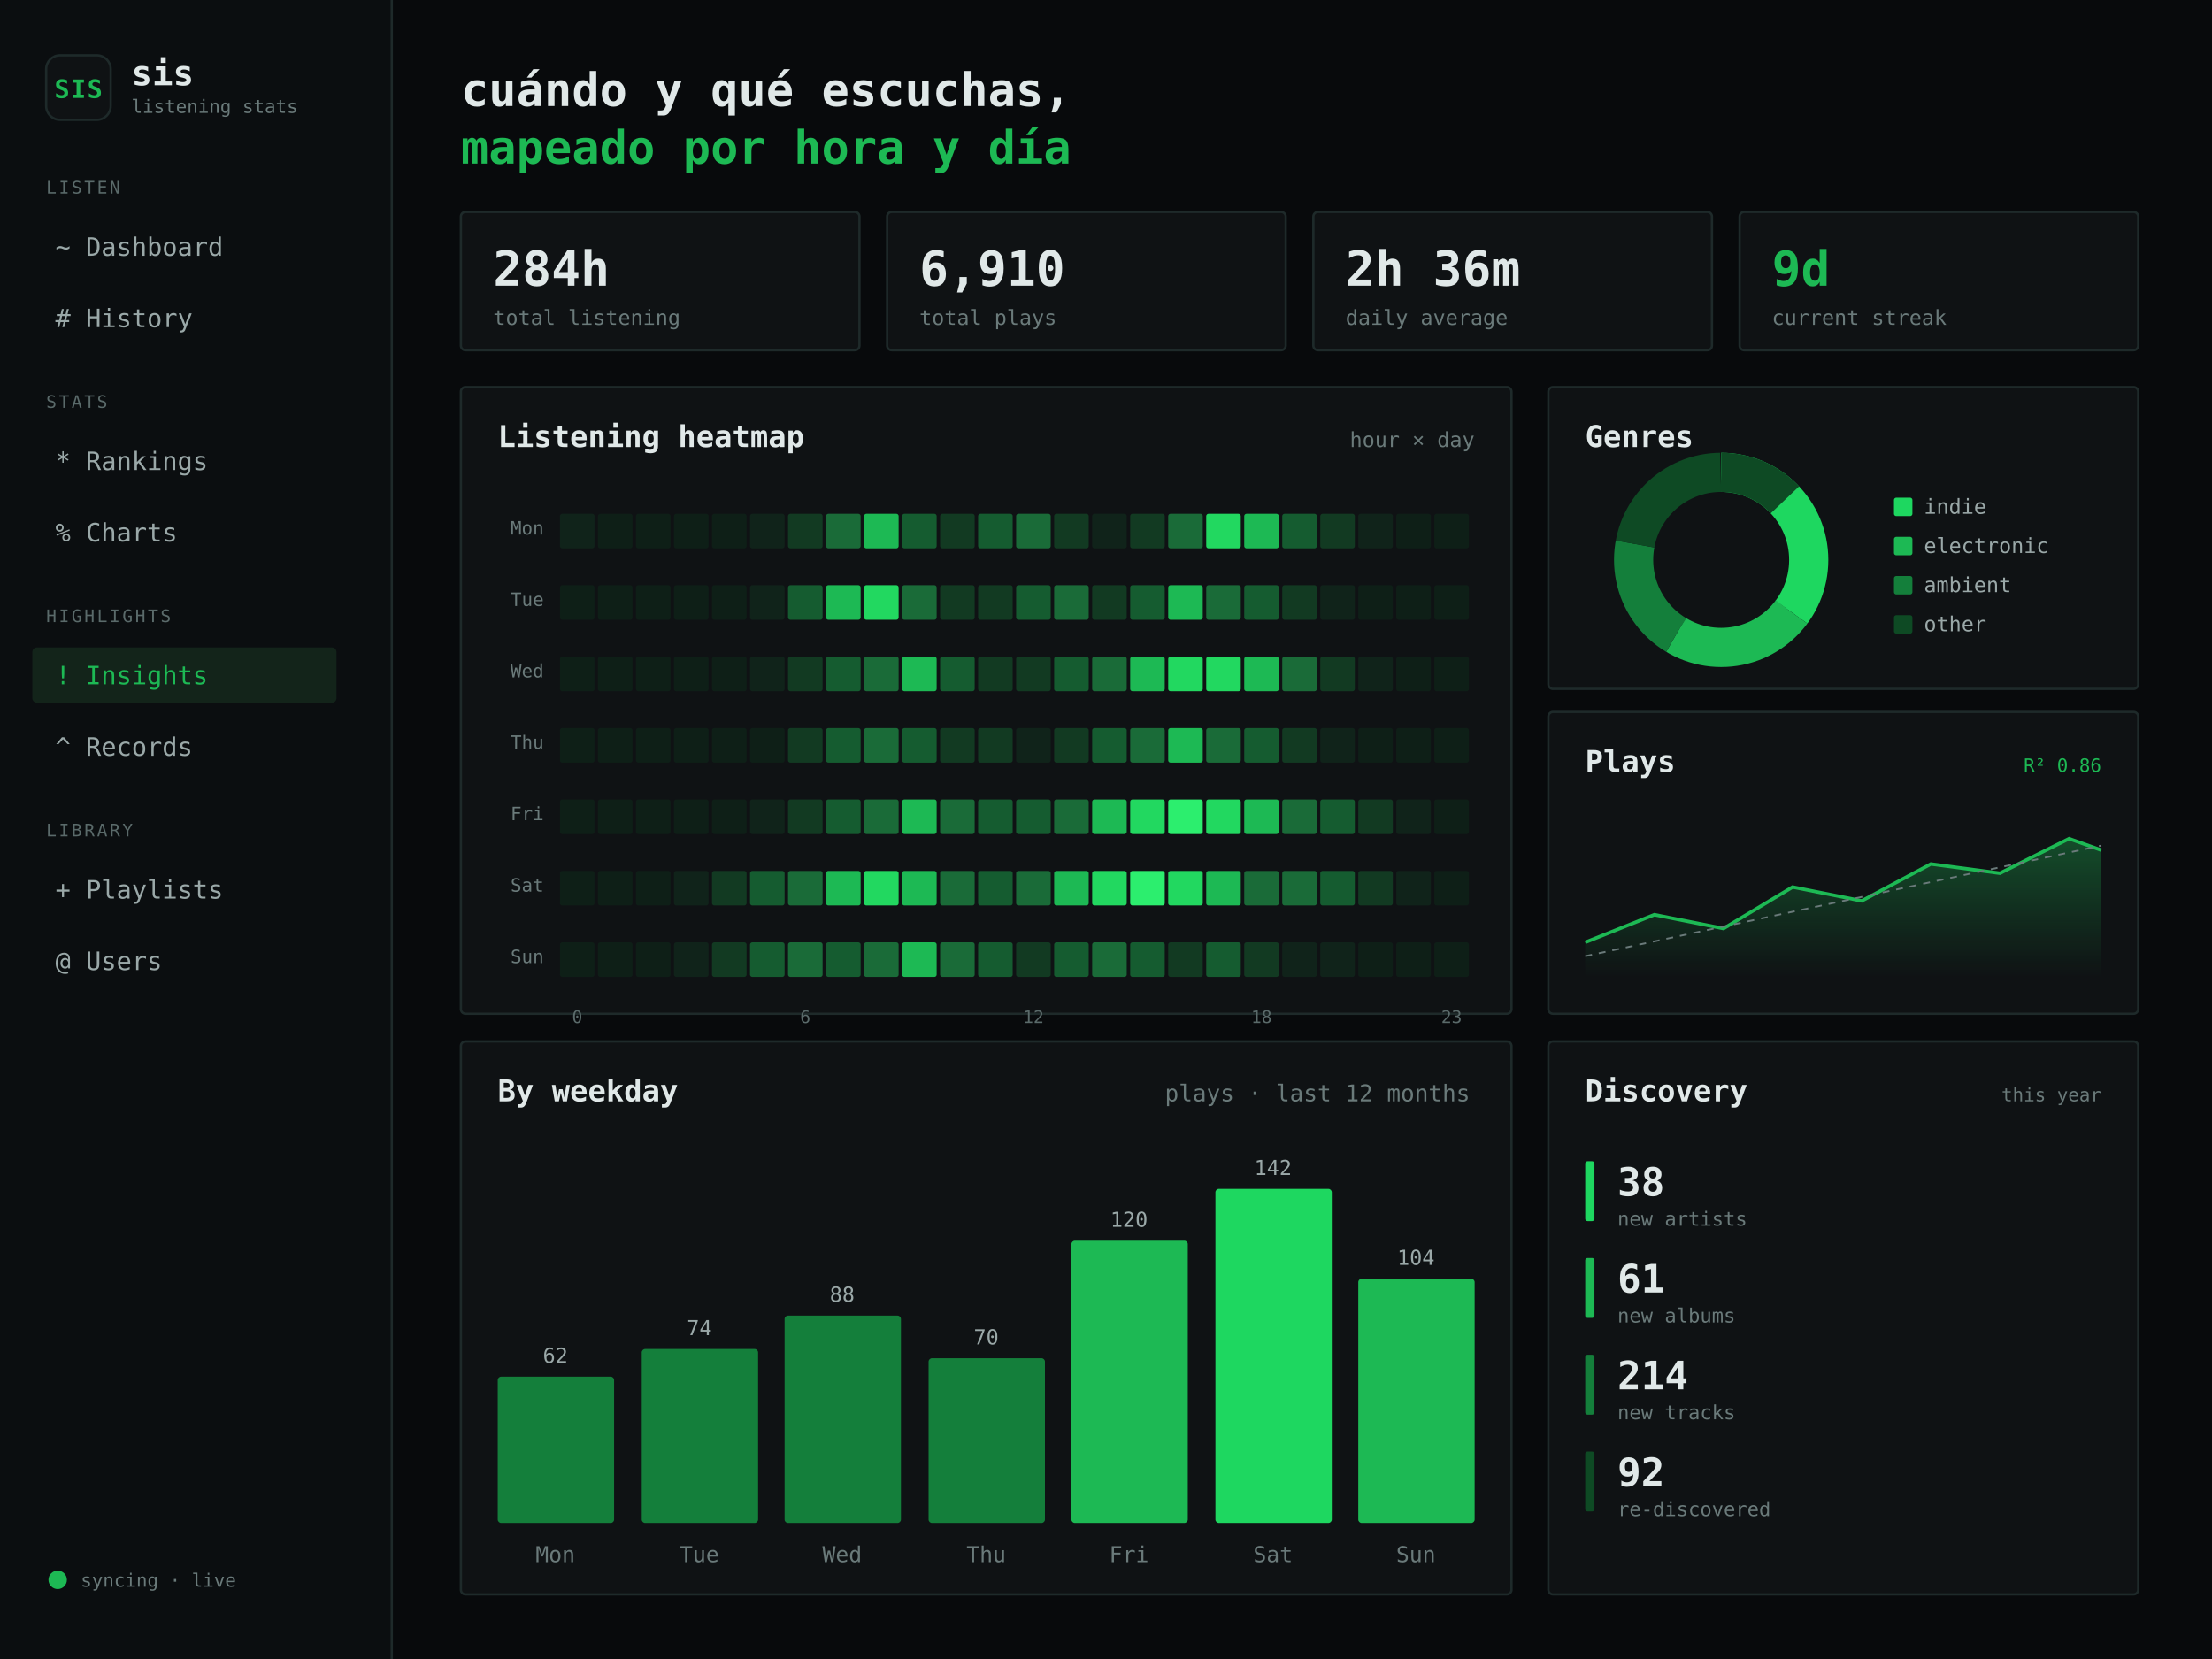
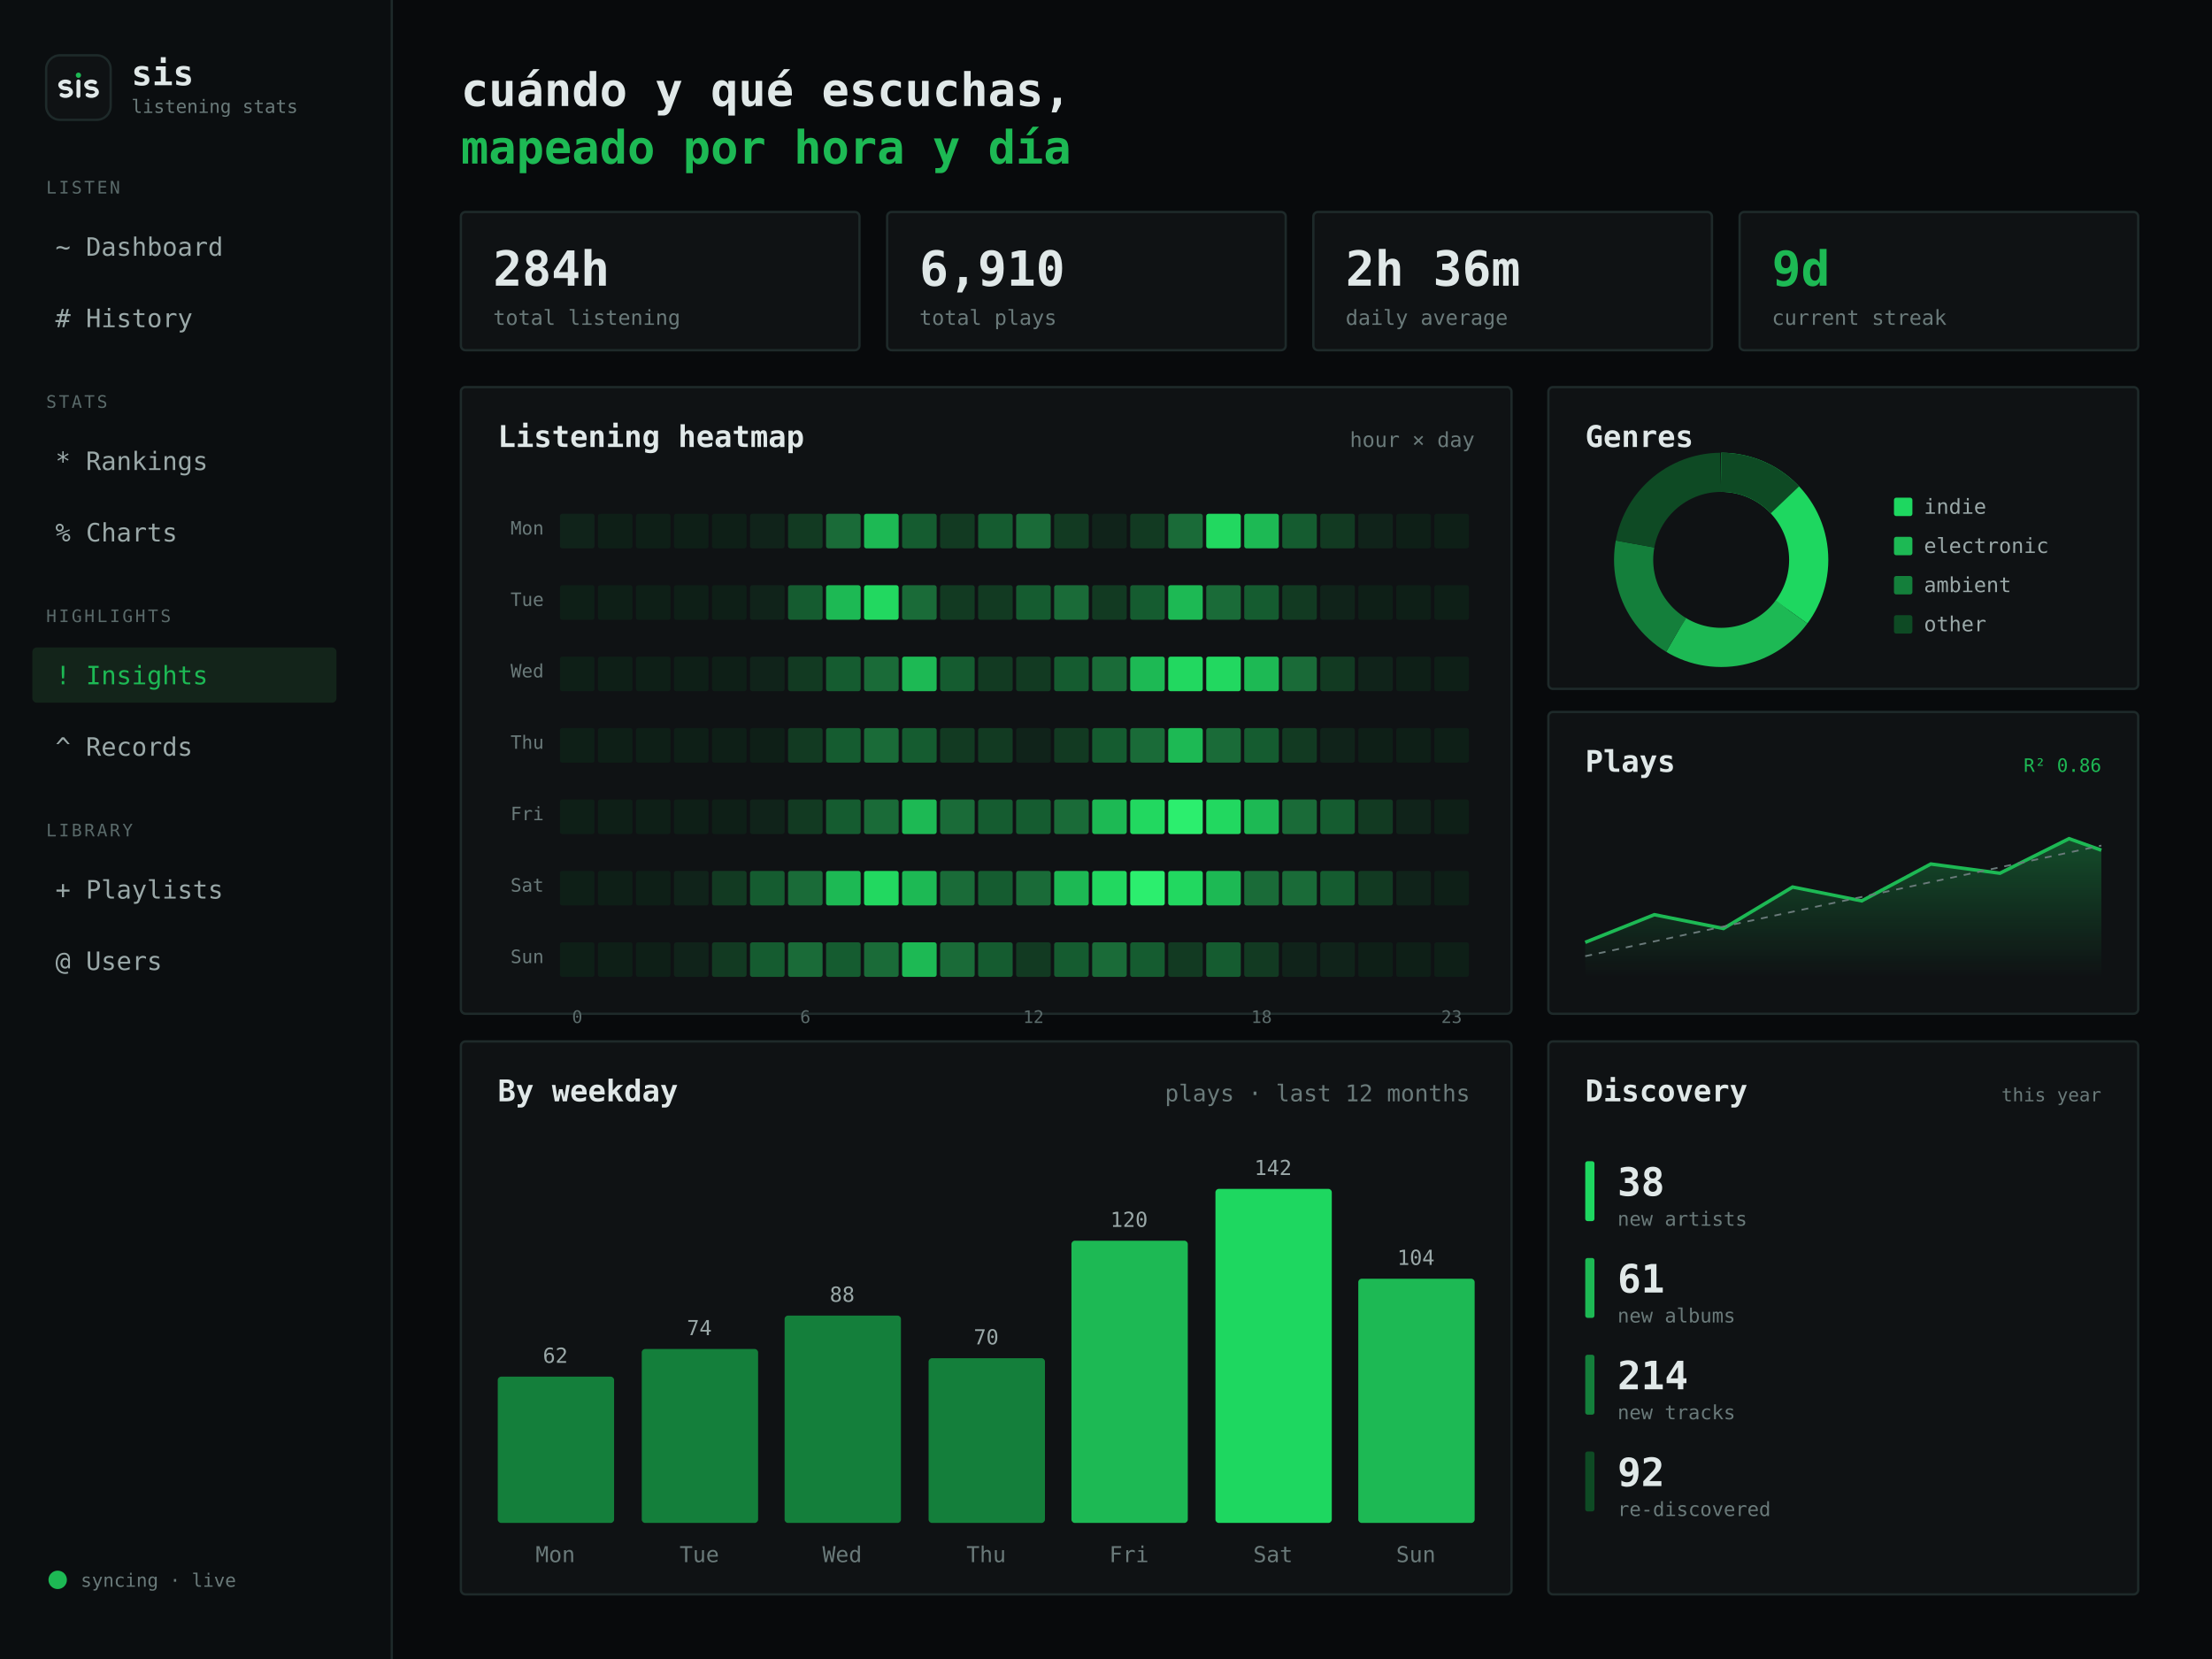
<svg xmlns="http://www.w3.org/2000/svg" width="2732" height="2048" viewBox="0 0 1920 1439.4" font-family="DejaVu Sans Mono, monospace">
  <rect x="-8" y="-8" width="1936" height="1455.4" fill="#080a0c" />
  <rect x="-8" y="-8" width="348" height="1455.4" fill="#0b0e10" />
  <line x1="340" y1="-8" x2="340" y2="1447.4" stroke="#1e2a2a" stroke-width="2" />
  <g transform="translate(40,48)">
    <rect x="0" y="0" width="56" height="56" rx="12" fill="#0f1214" stroke="#1e2a2a" stroke-width="2" />
-     <text x="28" y="37" font-size="22" font-weight="700" letter-spacing="1" fill="#1db954" text-anchor="middle">SIS</text>
+     <g transform="translate(10.21 15) scale(0.2421) translate(0 -16.12)">
+       <path d="M40.06 51.43A18.8 12.22 0 1 0 27 72.44A20 13.78 0 1 1 13.11 96.13M73.5 100V48M133.06 51.43A18.8 12.22 0 1 0 120 72.44A20 13.78 0 1 1 106.11 96.13" fill="none" stroke="#e0e8e8" stroke-width="14" stroke-linecap="round" stroke-linejoin="round" />
+       <circle cx="73.5" cy="25.62" r="9.5" fill="#1db954" />
+     </g>
    <text x="74" y="26" font-size="30" font-weight="700" fill="#e0e8e8">sis</text>
    <text x="74" y="50" font-size="16" fill="#6a7a7a">listening stats</text>
  </g>
  <g transform="translate(40,168)" font-size="22">
    <text x="0" y="0" font-size="15" fill="#5a6a6a" letter-spacing="2">LISTEN</text>
    <text x="8" y="54" fill="#9aa8a8">~  Dashboard</text>
    <text x="8" y="116" fill="#9aa8a8">#  History</text>
    <text x="0" y="186" font-size="15" fill="#5a6a6a" letter-spacing="2">STATS</text>
    <text x="8" y="240" fill="#9aa8a8">*  Rankings</text>
    <text x="8" y="302" fill="#9aa8a8">%  Charts</text>
    <text x="0" y="372" font-size="15" fill="#5a6a6a" letter-spacing="2">HIGHLIGHTS</text>
    <rect x="-12" y="394" width="264" height="48" rx="4" fill="#13241a" />
    <text x="8" y="426" fill="#1db954">!  Insights</text>
    <text x="8" y="488" fill="#9aa8a8">^  Records</text>
    <text x="0" y="558" font-size="15" fill="#5a6a6a" letter-spacing="2">LIBRARY</text>
    <text x="8" y="612" fill="#9aa8a8">+  Playlists</text>
    <text x="8" y="674" fill="#9aa8a8">@  Users</text>
  </g>
  <g transform="translate(40,1379.4)">
    <circle cx="10" cy="-8" r="8" fill="#1db954" />
    <text x="30" y="-2" font-size="16" fill="#6a7a7a">syncing · live</text>
  </g>
  <g transform="translate(400,56)">
    <text x="0" y="36" font-size="40" font-weight="700" fill="#e0e8e8">cuándo y qué escuchas,</text>
    <text x="0" y="86" font-size="40" font-weight="700" fill="#1db954">mapeado por hora y día</text>
    <g transform="translate(0,128)">
      <g>
        <rect width="346" height="120" rx="4" fill="#0f1214" stroke="#1e2a2a" stroke-width="2" />
        <text x="28" y="64" font-size="42" font-weight="700" fill="#e0e8e8">284h</text>
        <text x="28" y="98" font-size="18" fill="#6a7a7a">total listening</text>
      </g>
      <g transform="translate(370,0)">
        <rect width="346" height="120" rx="4" fill="#0f1214" stroke="#1e2a2a" stroke-width="2" />
        <text x="28" y="64" font-size="42" font-weight="700" fill="#e0e8e8">6,910</text>
        <text x="28" y="98" font-size="18" fill="#6a7a7a">total plays</text>
      </g>
      <g transform="translate(740,0)">
        <rect width="346" height="120" rx="4" fill="#0f1214" stroke="#1e2a2a" stroke-width="2" />
        <text x="28" y="64" font-size="42" font-weight="700" fill="#e0e8e8">2h 36m</text>
        <text x="28" y="98" font-size="18" fill="#6a7a7a">daily average</text>
      </g>
      <g transform="translate(1110,0)">
        <rect width="346" height="120" rx="4" fill="#0f1214" stroke="#1e2a2a" stroke-width="2" />
        <text x="28" y="64" font-size="42" font-weight="700" fill="#1db954">9d</text>
        <text x="28" y="98" font-size="18" fill="#6a7a7a">current streak</text>
      </g>
    </g>
    <g transform="translate(0,280)">
      <rect width="912" height="544" rx="4" fill="#0f1214" stroke="#1e2a2a" stroke-width="2" />
      <text x="32" y="52" font-size="26" font-weight="700" fill="#e0e8e8">Listening heatmap</text>
      <text x="880" y="52" font-size="18" fill="#6a7a7a" text-anchor="end">hour × day</text>
      <g transform="translate(86,86)">
        <g font-size="16" fill="#6a7a7a" text-anchor="end">
          <text x="-14" y="42">Mon</text>
          <text x="-14" y="104">Tue</text>
          <text x="-14" y="166">Wed</text>
          <text x="-14" y="228">Thu</text>
          <text x="-14" y="290">Fri</text>
          <text x="-14" y="352">Sat</text>
          <text x="-14" y="414">Sun</text>
        </g>
        <g transform="translate(0,24)">
          <rect width="30" height="30" rx="2" fill="#10231a" />
          <rect x="33" width="30" height="30" rx="2" fill="#0e1f17" />
          <rect x="66" width="30" height="30" rx="2" fill="#0e1f17" />
          <rect x="99" width="30" height="30" rx="2" fill="#0e1f17" />
          <rect x="132" width="30" height="30" rx="2" fill="#0e1f17" />
          <rect x="165" width="30" height="30" rx="2" fill="#10231a" />
          <rect x="198" width="30" height="30" rx="2" fill="#123a22" />
          <rect x="231" width="30" height="30" rx="2" fill="#1a6b38" />
          <rect x="264" width="30" height="30" rx="2" fill="#1db954" />
          <rect x="297" width="30" height="30" rx="2" fill="#155c30" />
          <rect x="330" width="30" height="30" rx="2" fill="#123a22" />
          <rect x="363" width="30" height="30" rx="2" fill="#155c30" />
          <rect x="396" width="30" height="30" rx="2" fill="#1a6b38" />
          <rect x="429" width="30" height="30" rx="2" fill="#123a22" />
          <rect x="462" width="30" height="30" rx="2" fill="#10231a" />
          <rect x="495" width="30" height="30" rx="2" fill="#123a22" />
          <rect x="528" width="30" height="30" rx="2" fill="#1a6b38" />
          <rect x="561" width="30" height="30" rx="2" fill="#22d860" />
          <rect x="594" width="30" height="30" rx="2" fill="#1db954" />
          <rect x="627" width="30" height="30" rx="2" fill="#155c30" />
          <rect x="660" width="30" height="30" rx="2" fill="#123a22" />
          <rect x="693" width="30" height="30" rx="2" fill="#10231a" />
          <rect x="726" width="30" height="30" rx="2" fill="#0e1f17" />
          <rect x="759" width="30" height="30" rx="2" fill="#0e1f17" />
        </g>
        <g transform="translate(0,86)">
          <rect width="30" height="30" rx="2" fill="#0e1f17" />
          <rect x="33" width="30" height="30" rx="2" fill="#0e1f17" />
          <rect x="66" width="30" height="30" rx="2" fill="#0e1f17" />
          <rect x="99" width="30" height="30" rx="2" fill="#0e1f17" />
          <rect x="132" width="30" height="30" rx="2" fill="#0e1f17" />
          <rect x="165" width="30" height="30" rx="2" fill="#10231a" />
          <rect x="198" width="30" height="30" rx="2" fill="#155c30" />
          <rect x="231" width="30" height="30" rx="2" fill="#1db954" />
          <rect x="264" width="30" height="30" rx="2" fill="#22d860" />
          <rect x="297" width="30" height="30" rx="2" fill="#1a6b38" />
          <rect x="330" width="30" height="30" rx="2" fill="#123a22" />
          <rect x="363" width="30" height="30" rx="2" fill="#123a22" />
          <rect x="396" width="30" height="30" rx="2" fill="#155c30" />
          <rect x="429" width="30" height="30" rx="2" fill="#1a6b38" />
          <rect x="462" width="30" height="30" rx="2" fill="#123a22" />
          <rect x="495" width="30" height="30" rx="2" fill="#155c30" />
          <rect x="528" width="30" height="30" rx="2" fill="#1db954" />
          <rect x="561" width="30" height="30" rx="2" fill="#1a6b38" />
          <rect x="594" width="30" height="30" rx="2" fill="#155c30" />
          <rect x="627" width="30" height="30" rx="2" fill="#123a22" />
          <rect x="660" width="30" height="30" rx="2" fill="#10231a" />
          <rect x="693" width="30" height="30" rx="2" fill="#0e1f17" />
          <rect x="726" width="30" height="30" rx="2" fill="#0e1f17" />
          <rect x="759" width="30" height="30" rx="2" fill="#0e1f17" />
        </g>
        <g transform="translate(0,148)">
          <rect width="30" height="30" rx="2" fill="#0e1f17" />
          <rect x="33" width="30" height="30" rx="2" fill="#0e1f17" />
          <rect x="66" width="30" height="30" rx="2" fill="#0e1f17" />
          <rect x="99" width="30" height="30" rx="2" fill="#0e1f17" />
          <rect x="132" width="30" height="30" rx="2" fill="#0e1f17" />
          <rect x="165" width="30" height="30" rx="2" fill="#10231a" />
          <rect x="198" width="30" height="30" rx="2" fill="#123a22" />
          <rect x="231" width="30" height="30" rx="2" fill="#155c30" />
          <rect x="264" width="30" height="30" rx="2" fill="#1a6b38" />
          <rect x="297" width="30" height="30" rx="2" fill="#1db954" />
          <rect x="330" width="30" height="30" rx="2" fill="#155c30" />
          <rect x="363" width="30" height="30" rx="2" fill="#123a22" />
          <rect x="396" width="30" height="30" rx="2" fill="#123a22" />
          <rect x="429" width="30" height="30" rx="2" fill="#155c30" />
          <rect x="462" width="30" height="30" rx="2" fill="#1a6b38" />
          <rect x="495" width="30" height="30" rx="2" fill="#1db954" />
          <rect x="528" width="30" height="30" rx="2" fill="#22d860" />
          <rect x="561" width="30" height="30" rx="2" fill="#22d860" />
          <rect x="594" width="30" height="30" rx="2" fill="#1db954" />
          <rect x="627" width="30" height="30" rx="2" fill="#1a6b38" />
          <rect x="660" width="30" height="30" rx="2" fill="#123a22" />
          <rect x="693" width="30" height="30" rx="2" fill="#10231a" />
          <rect x="726" width="30" height="30" rx="2" fill="#0e1f17" />
          <rect x="759" width="30" height="30" rx="2" fill="#0e1f17" />
        </g>
        <g transform="translate(0,210)">
          <rect width="30" height="30" rx="2" fill="#0e1f17" />
          <rect x="33" width="30" height="30" rx="2" fill="#0e1f17" />
          <rect x="66" width="30" height="30" rx="2" fill="#0e1f17" />
          <rect x="99" width="30" height="30" rx="2" fill="#0e1f17" />
          <rect x="132" width="30" height="30" rx="2" fill="#0e1f17" />
          <rect x="165" width="30" height="30" rx="2" fill="#0e1f17" />
          <rect x="198" width="30" height="30" rx="2" fill="#123a22" />
          <rect x="231" width="30" height="30" rx="2" fill="#155c30" />
          <rect x="264" width="30" height="30" rx="2" fill="#1a6b38" />
          <rect x="297" width="30" height="30" rx="2" fill="#155c30" />
          <rect x="330" width="30" height="30" rx="2" fill="#123a22" />
          <rect x="363" width="30" height="30" rx="2" fill="#123a22" />
          <rect x="396" width="30" height="30" rx="2" fill="#10231a" />
          <rect x="429" width="30" height="30" rx="2" fill="#123a22" />
          <rect x="462" width="30" height="30" rx="2" fill="#155c30" />
          <rect x="495" width="30" height="30" rx="2" fill="#1a6b38" />
          <rect x="528" width="30" height="30" rx="2" fill="#1db954" />
          <rect x="561" width="30" height="30" rx="2" fill="#1a6b38" />
          <rect x="594" width="30" height="30" rx="2" fill="#155c30" />
          <rect x="627" width="30" height="30" rx="2" fill="#123a22" />
          <rect x="660" width="30" height="30" rx="2" fill="#10231a" />
          <rect x="693" width="30" height="30" rx="2" fill="#0e1f17" />
          <rect x="726" width="30" height="30" rx="2" fill="#0e1f17" />
          <rect x="759" width="30" height="30" rx="2" fill="#0e1f17" />
        </g>
        <g transform="translate(0,272)">
          <rect width="30" height="30" rx="2" fill="#0e1f17" />
          <rect x="33" width="30" height="30" rx="2" fill="#0e1f17" />
          <rect x="66" width="30" height="30" rx="2" fill="#0e1f17" />
          <rect x="99" width="30" height="30" rx="2" fill="#0e1f17" />
          <rect x="132" width="30" height="30" rx="2" fill="#0e1f17" />
          <rect x="165" width="30" height="30" rx="2" fill="#10231a" />
          <rect x="198" width="30" height="30" rx="2" fill="#123a22" />
          <rect x="231" width="30" height="30" rx="2" fill="#155c30" />
          <rect x="264" width="30" height="30" rx="2" fill="#1a6b38" />
          <rect x="297" width="30" height="30" rx="2" fill="#1db954" />
          <rect x="330" width="30" height="30" rx="2" fill="#1a6b38" />
          <rect x="363" width="30" height="30" rx="2" fill="#155c30" />
          <rect x="396" width="30" height="30" rx="2" fill="#155c30" />
          <rect x="429" width="30" height="30" rx="2" fill="#1a6b38" />
          <rect x="462" width="30" height="30" rx="2" fill="#1db954" />
          <rect x="495" width="30" height="30" rx="2" fill="#22d860" />
          <rect x="528" width="30" height="30" rx="2" fill="#2cee6e" />
          <rect x="561" width="30" height="30" rx="2" fill="#22d860" />
          <rect x="594" width="30" height="30" rx="2" fill="#1db954" />
          <rect x="627" width="30" height="30" rx="2" fill="#1a6b38" />
          <rect x="660" width="30" height="30" rx="2" fill="#155c30" />
          <rect x="693" width="30" height="30" rx="2" fill="#123a22" />
          <rect x="726" width="30" height="30" rx="2" fill="#10231a" />
          <rect x="759" width="30" height="30" rx="2" fill="#0e1f17" />
        </g>
        <g transform="translate(0,334)">
          <rect width="30" height="30" rx="2" fill="#0e1f17" />
          <rect x="33" width="30" height="30" rx="2" fill="#0e1f17" />
          <rect x="66" width="30" height="30" rx="2" fill="#0e1f17" />
          <rect x="99" width="30" height="30" rx="2" fill="#10231a" />
          <rect x="132" width="30" height="30" rx="2" fill="#123a22" />
          <rect x="165" width="30" height="30" rx="2" fill="#155c30" />
          <rect x="198" width="30" height="30" rx="2" fill="#1a6b38" />
          <rect x="231" width="30" height="30" rx="2" fill="#1db954" />
          <rect x="264" width="30" height="30" rx="2" fill="#22d860" />
          <rect x="297" width="30" height="30" rx="2" fill="#1db954" />
          <rect x="330" width="30" height="30" rx="2" fill="#1a6b38" />
          <rect x="363" width="30" height="30" rx="2" fill="#155c30" />
          <rect x="396" width="30" height="30" rx="2" fill="#1a6b38" />
          <rect x="429" width="30" height="30" rx="2" fill="#1db954" />
          <rect x="462" width="30" height="30" rx="2" fill="#22d860" />
          <rect x="495" width="30" height="30" rx="2" fill="#2cee6e" />
          <rect x="528" width="30" height="30" rx="2" fill="#22d860" />
          <rect x="561" width="30" height="30" rx="2" fill="#1db954" />
          <rect x="594" width="30" height="30" rx="2" fill="#1a6b38" />
          <rect x="627" width="30" height="30" rx="2" fill="#1a6b38" />
          <rect x="660" width="30" height="30" rx="2" fill="#155c30" />
          <rect x="693" width="30" height="30" rx="2" fill="#123a22" />
          <rect x="726" width="30" height="30" rx="2" fill="#10231a" />
          <rect x="759" width="30" height="30" rx="2" fill="#0e1f17" />
        </g>
        <g transform="translate(0,396)">
          <rect width="30" height="30" rx="2" fill="#0e1f17" />
          <rect x="33" width="30" height="30" rx="2" fill="#0e1f17" />
          <rect x="66" width="30" height="30" rx="2" fill="#0e1f17" />
          <rect x="99" width="30" height="30" rx="2" fill="#10231a" />
          <rect x="132" width="30" height="30" rx="2" fill="#123a22" />
          <rect x="165" width="30" height="30" rx="2" fill="#155c30" />
          <rect x="198" width="30" height="30" rx="2" fill="#1a6b38" />
          <rect x="231" width="30" height="30" rx="2" fill="#155c30" />
          <rect x="264" width="30" height="30" rx="2" fill="#1a6b38" />
          <rect x="297" width="30" height="30" rx="2" fill="#1db954" />
          <rect x="330" width="30" height="30" rx="2" fill="#1a6b38" />
          <rect x="363" width="30" height="30" rx="2" fill="#155c30" />
          <rect x="396" width="30" height="30" rx="2" fill="#123a22" />
          <rect x="429" width="30" height="30" rx="2" fill="#155c30" />
          <rect x="462" width="30" height="30" rx="2" fill="#1a6b38" />
          <rect x="495" width="30" height="30" rx="2" fill="#155c30" />
          <rect x="528" width="30" height="30" rx="2" fill="#123a22" />
          <rect x="561" width="30" height="30" rx="2" fill="#155c30" />
          <rect x="594" width="30" height="30" rx="2" fill="#123a22" />
          <rect x="627" width="30" height="30" rx="2" fill="#10231a" />
          <rect x="660" width="30" height="30" rx="2" fill="#10231a" />
          <rect x="693" width="30" height="30" rx="2" fill="#0e1f17" />
          <rect x="726" width="30" height="30" rx="2" fill="#0e1f17" />
          <rect x="759" width="30" height="30" rx="2" fill="#0e1f17" />
        </g>
        <g font-size="15" fill="#5a6a6a" text-anchor="middle">
          <text x="15" y="466">0</text>
          <text x="213" y="466">6</text>
          <text x="411" y="466">12</text>
          <text x="609" y="466">18</text>
          <text x="774" y="466">23</text>
        </g>
      </g>
    </g>
    <g transform="translate(944,280)">
      <rect width="512" height="262" rx="4" fill="#0f1214" stroke="#1e2a2a" stroke-width="2" />
      <text x="32" y="52" font-size="26" font-weight="700" fill="#e0e8e8">Genres</text>
      <g transform="translate(150,150)">
        <circle r="76" fill="none" stroke="#1ed760" stroke-width="34" stroke-dasharray="168 310" transform="rotate(-90)" />
        <circle r="76" fill="none" stroke="#1db954" stroke-width="34" stroke-dasharray="112 310" stroke-dashoffset="-168" transform="rotate(-90)" />
        <circle r="76" fill="none" stroke="#147f3b" stroke-width="34" stroke-dasharray="92 310" stroke-dashoffset="-280" transform="rotate(-90)" />
        <circle r="76" fill="none" stroke="#0e4a24" stroke-width="34" stroke-dasharray="105 310" stroke-dashoffset="-372" transform="rotate(-90)" />
      </g>
      <g font-size="18" transform="translate(300,96)">
        <rect x="0" y="0" width="16" height="16" rx="2" fill="#1ed760" />
        <text x="26" y="14" fill="#9aa8a8">indie</text>
        <rect x="0" y="34" width="16" height="16" rx="2" fill="#1db954" />
        <text x="26" y="48" fill="#9aa8a8">electronic</text>
        <rect x="0" y="68" width="16" height="16" rx="2" fill="#147f3b" />
        <text x="26" y="82" fill="#9aa8a8">ambient</text>
        <rect x="0" y="102" width="16" height="16" rx="2" fill="#0e4a24" />
        <text x="26" y="116" fill="#9aa8a8">other</text>
      </g>
    </g>
    <g transform="translate(944,562)">
      <rect width="512" height="262" rx="4" fill="#0f1214" stroke="#1e2a2a" stroke-width="2" />
      <text x="32" y="52" font-size="26" font-weight="700" fill="#e0e8e8">Plays</text>
      <text x="480" y="52" font-size="16" fill="#1db954" text-anchor="end">R² 0.86</text>
      <defs>
        <linearGradient id="pf" x1="0" y1="0" x2="0" y2="1">
          <stop offset="0" stop-color="#1db954" stop-opacity="0.35" />
          <stop offset="1" stop-color="#1db954" stop-opacity="0" />
        </linearGradient>
      </defs>
      <g transform="translate(32,80)">
        <path d="M0,120 L60,96 L120,108 L180,72 L240,84 L300,52 L360,60 L420,30 L448,40 L448,150 L0,150 Z" fill="url(#pf)" />
        <path d="M0,120 L60,96 L120,108 L180,72 L240,84 L300,52 L360,60 L420,30 L448,40" fill="none" stroke="#1db954" stroke-width="3" />
        <line x1="0" y1="132" x2="448" y2="36" stroke="#6a7a7a" stroke-width="1.5" stroke-dasharray="6 6" />
      </g>
    </g>
    <g transform="translate(0,848)">
      <rect width="912" height="480" rx="4" fill="#0f1214" stroke="#1e2a2a" stroke-width="2" />
      <text x="32" y="52" font-size="26" font-weight="700" fill="#e0e8e8">By weekday</text>
      <text x="876" y="52" font-size="20" fill="#6a7a7a" text-anchor="end">plays · last 12 months</text>
      <rect x="32" y="291" width="101" height="127" rx="3" fill="#147f3b" />
      <text x="82" y="452" font-size="19" fill="#6a7a7a" text-anchor="middle">Mon</text>
      <text x="82" y="279" font-size="18" fill="#9aa8a8" text-anchor="middle">62</text>
      <rect x="157" y="267" width="101" height="151" rx="3" fill="#147f3b" />
      <text x="207" y="452" font-size="19" fill="#6a7a7a" text-anchor="middle">Tue</text>
      <text x="207" y="255" font-size="18" fill="#9aa8a8" text-anchor="middle">74</text>
      <rect x="281" y="238" width="101" height="180" rx="3" fill="#147f3b" />
      <text x="331" y="452" font-size="19" fill="#6a7a7a" text-anchor="middle">Wed</text>
      <text x="331" y="226" font-size="18" fill="#9aa8a8" text-anchor="middle">88</text>
      <rect x="406" y="275" width="101" height="143" rx="3" fill="#147f3b" />
      <text x="456" y="452" font-size="19" fill="#6a7a7a" text-anchor="middle">Thu</text>
      <text x="456" y="263" font-size="18" fill="#9aa8a8" text-anchor="middle">70</text>
      <rect x="530" y="173" width="101" height="245" rx="3" fill="#1db954" />
      <text x="580" y="452" font-size="19" fill="#6a7a7a" text-anchor="middle">Fri</text>
      <text x="580" y="161" font-size="18" fill="#9aa8a8" text-anchor="middle">120</text>
      <rect x="655" y="128" width="101" height="290" rx="3" fill="#1ed760" />
      <text x="705" y="452" font-size="19" fill="#6a7a7a" text-anchor="middle">Sat</text>
      <text x="705" y="116" font-size="18" fill="#9aa8a8" text-anchor="middle">142</text>
      <rect x="779" y="206" width="101" height="212" rx="3" fill="#1db954" />
      <text x="829" y="452" font-size="19" fill="#6a7a7a" text-anchor="middle">Sun</text>
      <text x="829" y="194" font-size="18" fill="#9aa8a8" text-anchor="middle">104</text>
    </g>
    <g transform="translate(944,848)">
      <rect width="512" height="480" rx="4" fill="#0f1214" stroke="#1e2a2a" stroke-width="2" />
      <text x="32" y="52" font-size="26" font-weight="700" fill="#e0e8e8">Discovery</text>
      <text x="480" y="52" font-size="16" fill="#6a7a7a" text-anchor="end">this year</text>
      <rect x="32" y="104" width="8" height="52" rx="2" fill="#1ed760" />
      <text x="60" y="134" font-size="34" font-weight="700" fill="#e0e8e8">38</text>
      <text x="60" y="160" font-size="17" fill="#6a7a7a">new artists</text>
      <rect x="32" y="188" width="8" height="52" rx="2" fill="#1db954" />
      <text x="60" y="218" font-size="34" font-weight="700" fill="#e0e8e8">61</text>
      <text x="60" y="244" font-size="17" fill="#6a7a7a">new albums</text>
      <rect x="32" y="272" width="8" height="52" rx="2" fill="#147f3b" />
      <text x="60" y="302" font-size="34" font-weight="700" fill="#e0e8e8">214</text>
      <text x="60" y="328" font-size="17" fill="#6a7a7a">new tracks</text>
      <rect x="32" y="356" width="8" height="52" rx="2" fill="#0e4a24" />
      <text x="60" y="386" font-size="34" font-weight="700" fill="#e0e8e8">92</text>
      <text x="60" y="412" font-size="17" fill="#6a7a7a">re-discovered</text>
    </g>
  </g>
</svg>
